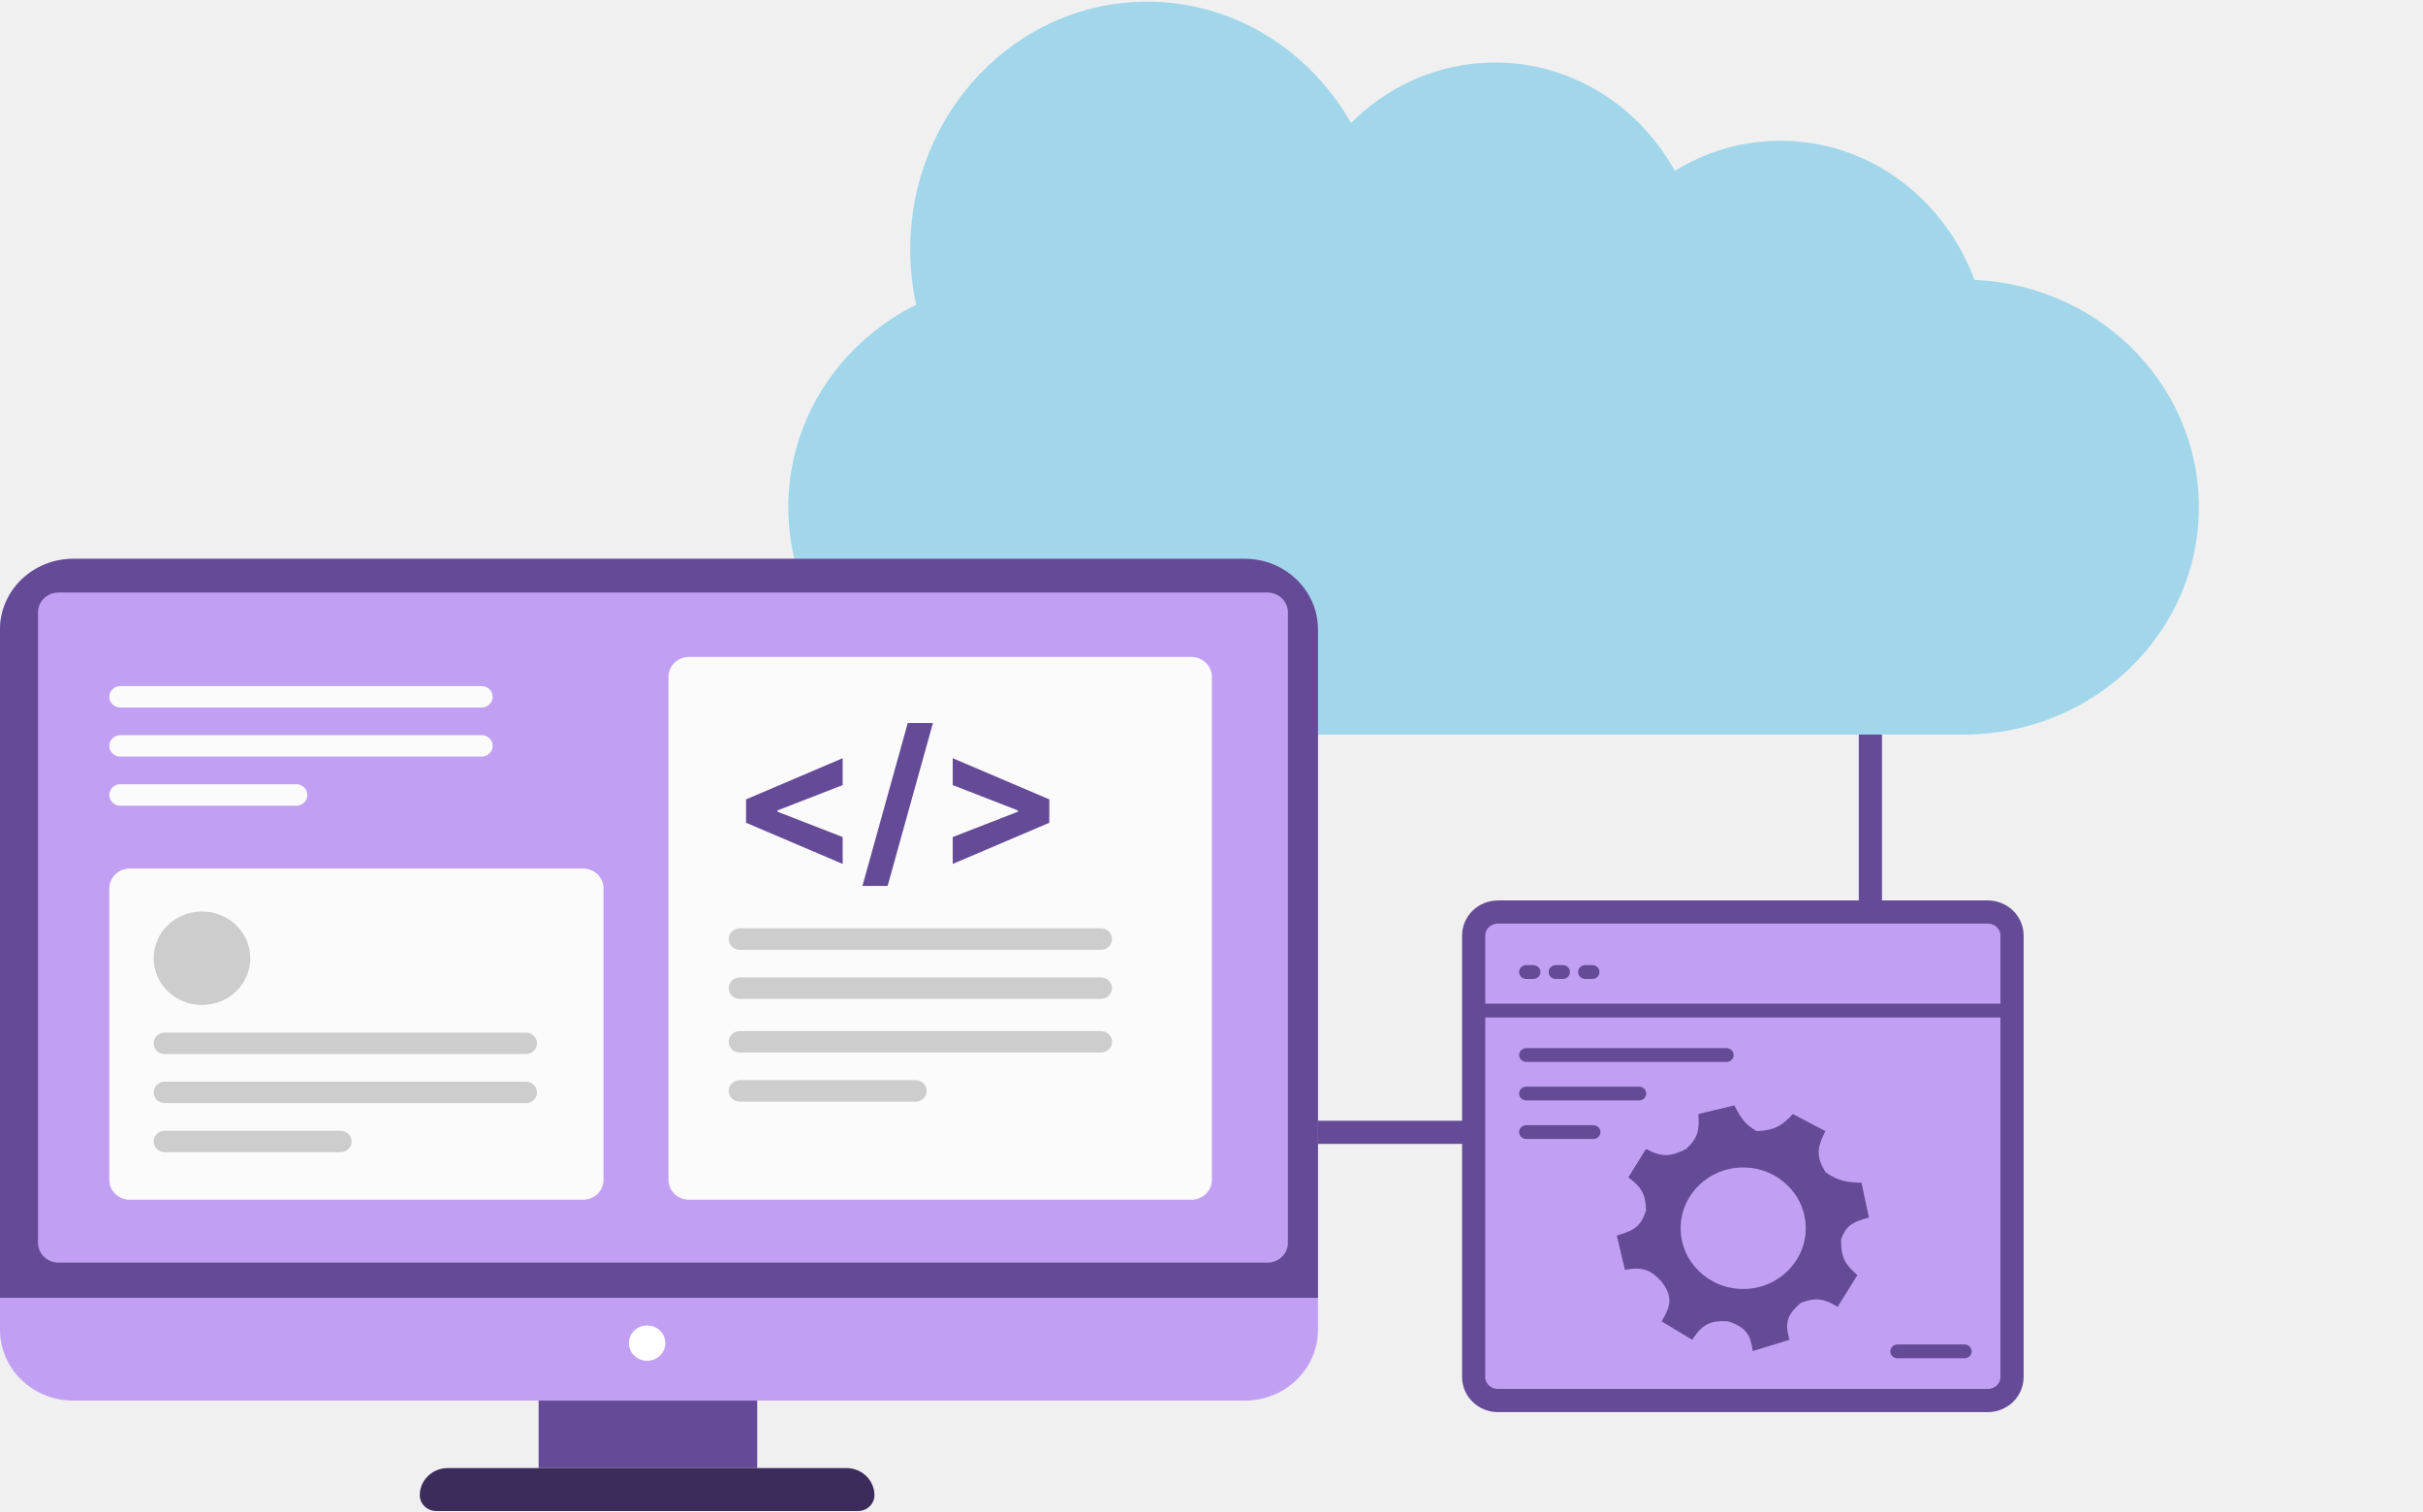
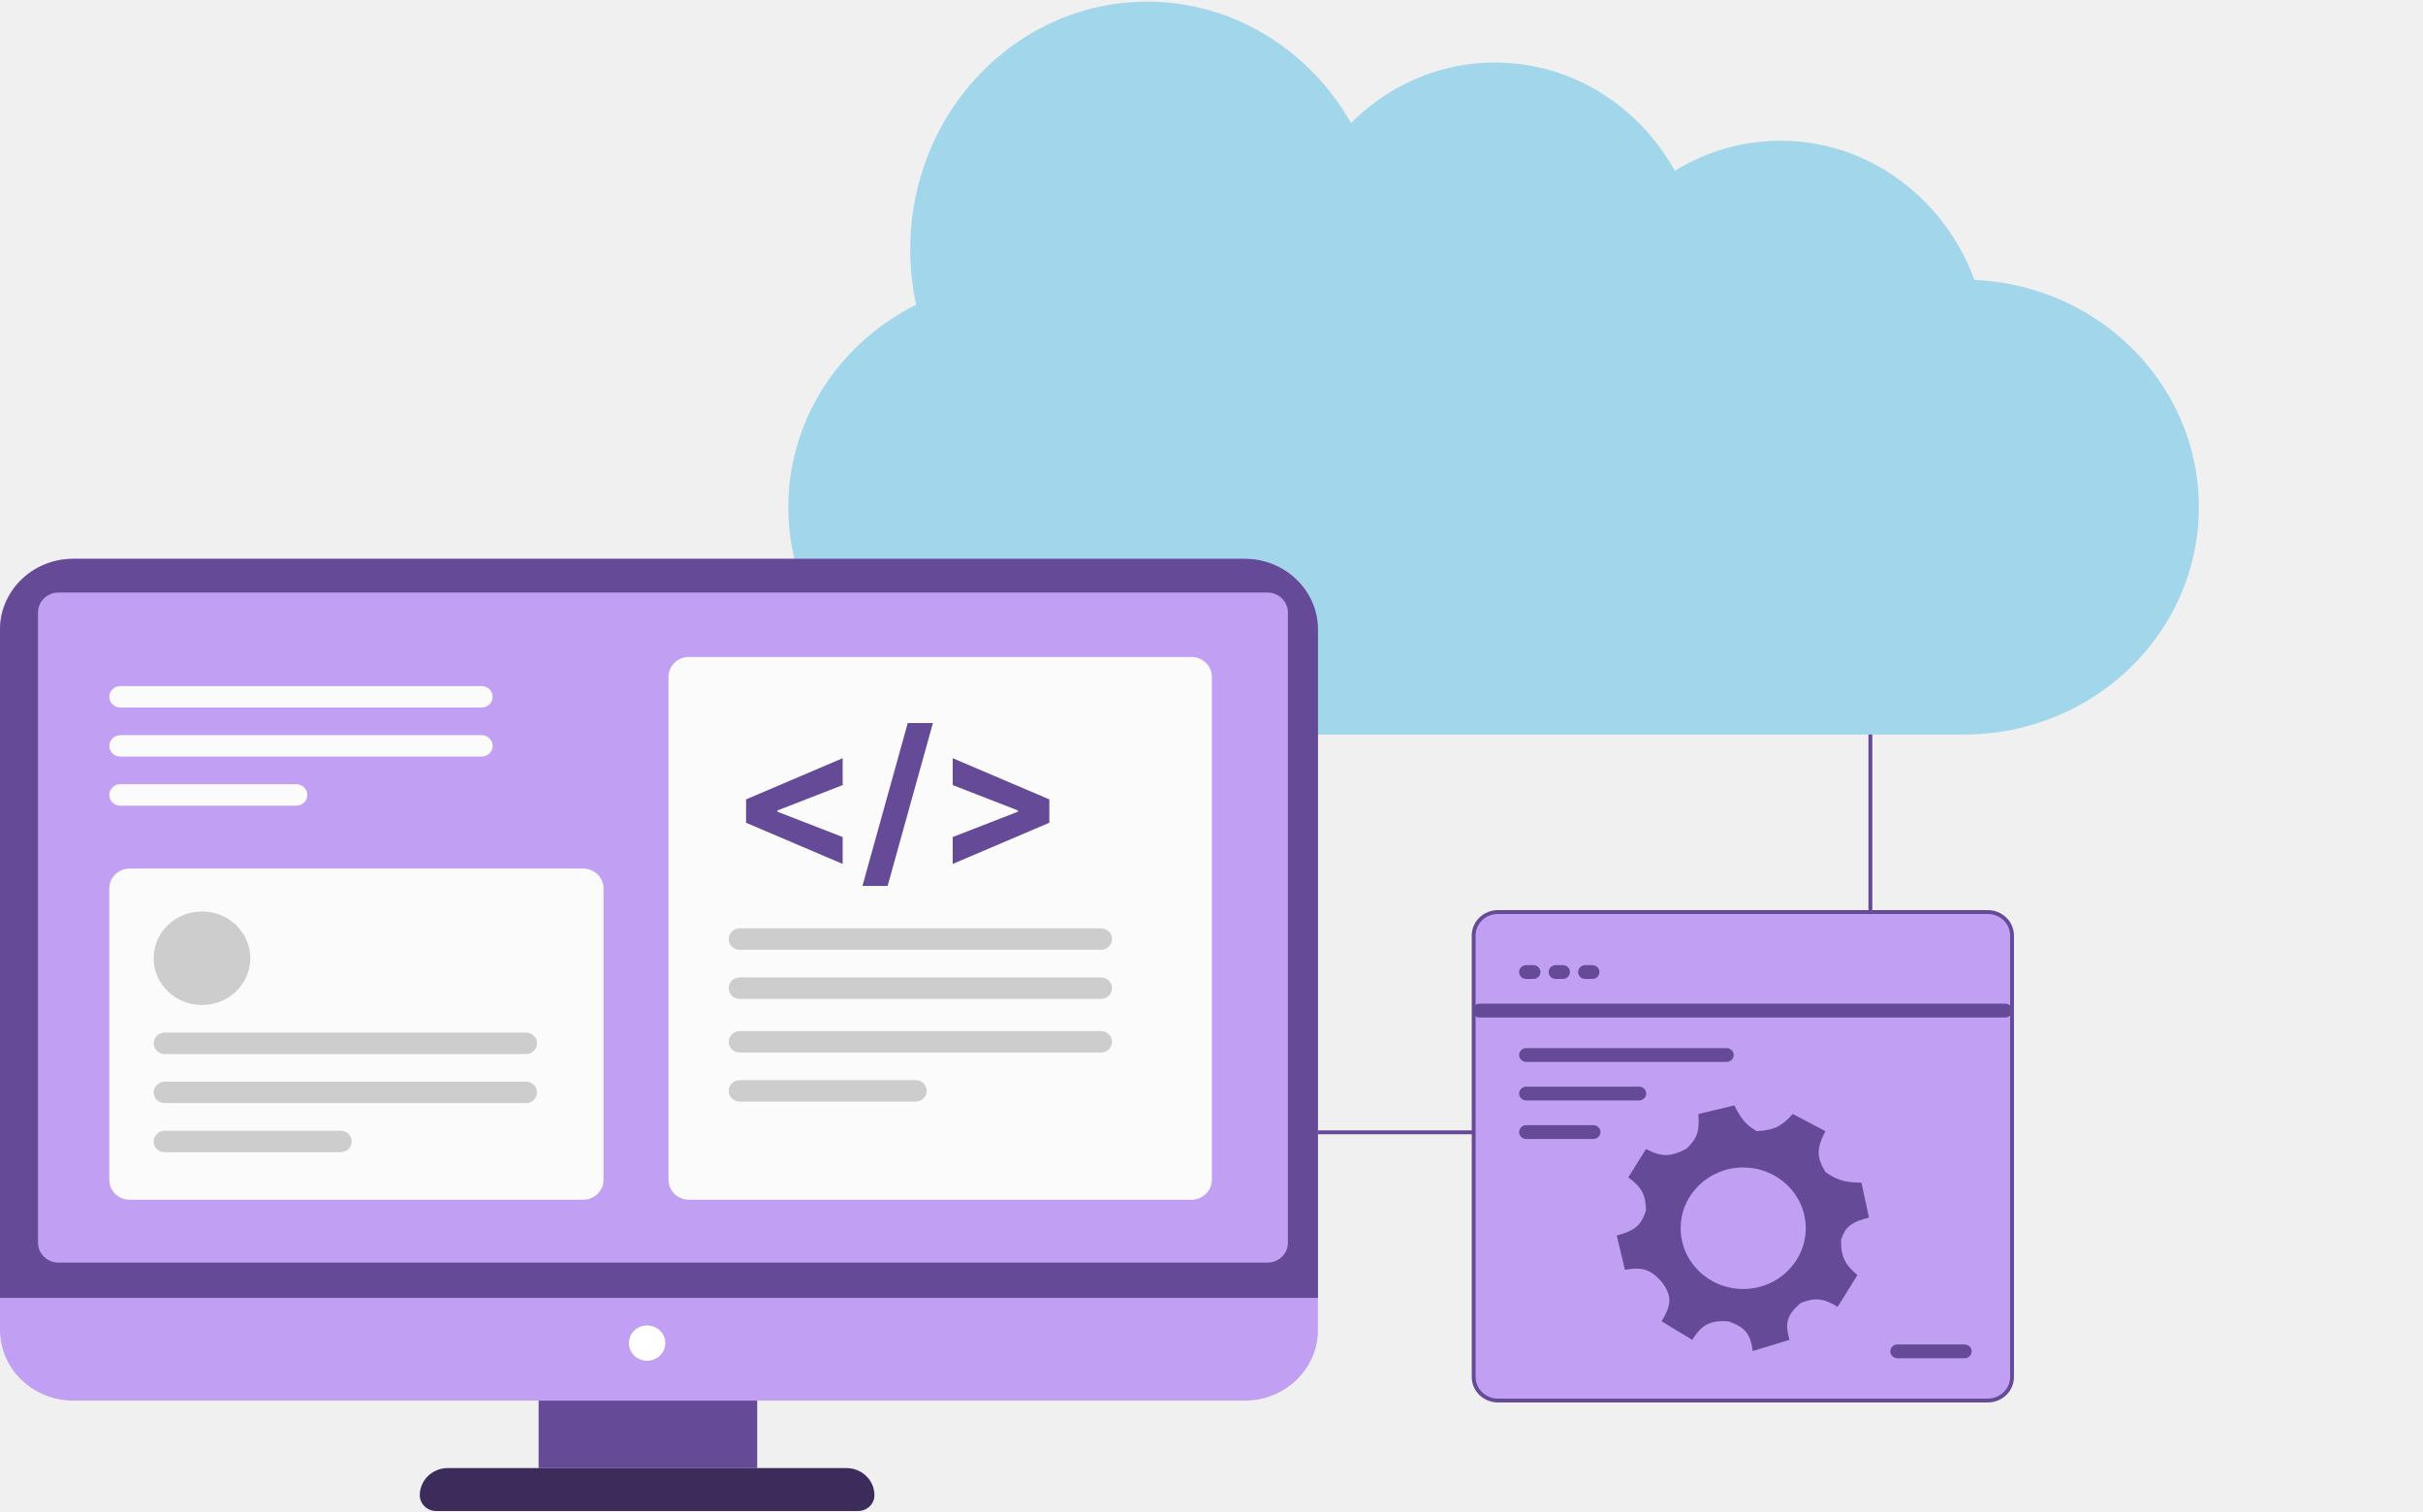
<svg xmlns="http://www.w3.org/2000/svg" width="627" height="391" viewBox="0 0 627 391" fill="none">
-   <path d="M341 293H484V153" stroke="#654B97" stroke-width="6" stroke-linecap="round" />
+   <path d="M341 293H484V153" stroke="#654B97" strokeWidth="6" strokeLinecap="round" />
  <path d="M508.211 72.391H264.789C231.216 72.391 204 98.734 204 131.229C204 163.724 231.216 190.067 264.789 190.067H508.211C541.784 190.067 569.001 163.724 569.001 131.229C569.001 98.734 541.784 72.391 508.211 72.391Z" fill="#A1D6EB" />
  <path d="M296.858 128.606C330.72 128.606 358.17 99.914 358.17 64.521C358.17 29.128 330.72 0.437 296.858 0.437C262.997 0.437 235.547 29.128 235.547 64.521C235.547 99.914 262.997 128.606 296.858 128.606Z" fill="#A1D6EB" />
  <path d="M386.86 128.606C416.563 128.606 440.642 103.438 440.642 72.391C440.642 41.345 416.563 16.177 386.86 16.177C357.157 16.177 333.078 41.345 333.078 72.391C333.078 103.438 357.157 128.606 386.86 128.606Z" fill="#A1D6EB" />
  <path d="M460.723 148.843C490.426 148.843 514.505 123.675 514.505 92.628C514.505 61.582 490.426 36.414 460.723 36.414C431.02 36.414 406.941 61.582 406.941 92.628C406.941 123.675 431.02 148.843 460.723 148.843Z" fill="#A1D6EB" />
  <path d="M0 162.933C0 152.808 8.48 144.6 18.941 144.6H322.114C332.576 144.6 341.055 152.808 341.055 162.933V344.089C341.055 354.215 332.576 362.423 322.114 362.423H18.941C8.48 362.423 0 354.215 0 344.089V162.933Z" fill="#C1A0F3" />
  <path d="M0 162.933C0 152.808 8.48 144.6 18.941 144.6H322.114C332.576 144.6 341.055 152.808 341.055 162.933V335.839H0V162.933Z" fill="#654B97" />
  <path d="M327.965 153.329H15.143C12.214 153.329 9.84 155.627 9.84 158.462V321.581C9.84 324.416 12.214 326.715 15.143 326.715H327.965C330.895 326.715 333.269 324.416 333.269 321.581V158.462C333.269 155.627 330.895 153.329 327.965 153.329Z" fill="#C1A0F3" />
  <path d="M150.878 224.746H33.589C30.66 224.746 28.285 227.044 28.285 229.879V305.314C28.285 308.149 30.66 310.447 33.589 310.447H150.878C153.807 310.447 156.181 308.149 156.181 305.314V229.879C156.181 227.044 153.807 224.746 150.878 224.746Z" fill="#FBFBFB" />
  <path d="M308.288 169.993H178.292C175.363 169.993 172.988 172.291 172.988 175.126V305.314C172.988 308.149 175.363 310.447 178.292 310.447H308.288C311.217 310.447 313.592 308.149 313.592 305.314V175.126C313.592 172.291 311.217 169.993 308.288 169.993Z" fill="#FBFBFB" />
  <path d="M52.264 260.058C59.169 260.058 64.767 254.64 64.767 247.957C64.767 241.273 59.169 235.855 52.264 235.855C45.359 235.855 39.762 241.273 39.762 247.957C39.762 254.64 45.359 260.058 52.264 260.058Z" fill="#CDCDCD" />
  <path d="M167.452 352.107C170.056 352.107 172.167 350.064 172.167 347.544C172.167 345.024 170.056 342.981 167.452 342.981C164.849 342.981 162.738 345.024 162.738 347.544C162.738 350.064 164.849 352.107 167.452 352.107Z" fill="white" />
  <path d="M136.094 267.199H42.631C41.046 267.199 39.762 268.443 39.762 269.977C39.762 271.511 41.046 272.754 42.631 272.754H136.094C137.678 272.754 138.963 271.511 138.963 269.977C138.963 268.443 137.678 267.199 136.094 267.199Z" fill="#CDCDCD" />
  <path d="M284.895 240.22H191.432C189.847 240.22 188.562 241.464 188.562 242.997C188.562 244.531 189.847 245.775 191.432 245.775H284.895C286.479 245.775 287.764 244.531 287.764 242.997C287.764 241.464 286.479 240.22 284.895 240.22Z" fill="#CDCDCD" />
  <path d="M124.617 177.531H31.155C29.57 177.531 28.285 178.775 28.285 180.308C28.285 181.842 29.57 183.086 31.155 183.086H124.617C126.202 183.086 127.487 181.842 127.487 180.308C127.487 178.775 126.202 177.531 124.617 177.531Z" fill="#FBFBFB" />
  <path d="M136.094 279.896H42.631C41.046 279.896 39.762 281.14 39.762 282.674C39.762 284.208 41.046 285.451 42.631 285.451H136.094C137.678 285.451 138.963 284.208 138.963 282.674C138.963 281.14 137.678 279.896 136.094 279.896Z" fill="#CDCDCD" />
  <path d="M284.895 252.916H191.432C189.847 252.916 188.562 254.16 188.562 255.694C188.562 257.227 189.847 258.471 191.432 258.471H284.895C286.479 258.471 287.764 257.227 287.764 255.694C287.764 254.16 286.479 252.916 284.895 252.916Z" fill="#CDCDCD" />
  <path d="M284.895 266.803H191.432C189.847 266.803 188.562 268.046 188.562 269.58C188.562 271.114 189.847 272.357 191.432 272.357H284.895C286.479 272.357 287.764 271.114 287.764 269.58C287.764 268.046 286.479 266.803 284.895 266.803Z" fill="#CDCDCD" />
  <path d="M124.617 190.228H31.155C29.57 190.228 28.285 191.471 28.285 193.005C28.285 194.539 29.57 195.783 31.155 195.783H124.617C126.202 195.783 127.487 194.539 127.487 193.005C127.487 191.471 126.202 190.228 124.617 190.228Z" fill="#FBFBFB" />
  <path d="M88.133 292.593H42.631C41.046 292.593 39.762 293.836 39.762 295.37C39.762 296.904 41.046 298.147 42.631 298.147H88.133C89.717 298.147 91.002 296.904 91.002 295.37C91.002 293.836 89.717 292.593 88.133 292.593Z" fill="#CDCDCD" />
  <path d="M236.933 279.5H191.432C189.847 279.5 188.562 280.743 188.562 282.277C188.562 283.811 189.847 285.054 191.432 285.054H236.933C238.518 285.054 239.803 283.811 239.803 282.277C239.803 280.743 238.518 279.5 236.933 279.5Z" fill="#CDCDCD" />
  <path d="M76.656 202.924H31.155C29.57 202.924 28.285 204.168 28.285 205.702C28.285 207.235 29.57 208.479 31.155 208.479H76.656C78.241 208.479 79.525 207.235 79.525 205.702C79.525 204.168 78.241 202.924 76.656 202.924Z" fill="#FBFBFB" />
  <path d="M195.944 362.423H139.375V379.88H195.944V362.423Z" fill="#654B97" />
  <path d="M108.629 386.897C108.629 383.021 111.875 379.88 115.878 379.88H219.028C223.031 379.88 226.276 383.021 226.276 386.897C226.276 389.157 224.384 390.99 222.048 390.99H112.857C110.522 390.99 108.629 389.157 108.629 386.897Z" fill="#3C2C5C" />
  <path d="M193.059 212.898V206.848L218.061 196.192V203.153L200.943 209.805L201.174 209.444V210.303L200.943 209.942L218.061 216.594V223.555L193.059 212.898ZM241.412 187.1L229.692 229.244H223.175L234.895 187.1H241.412ZM271.534 212.898L246.531 223.555V216.594L263.649 209.942L263.418 210.303V209.444L263.649 209.805L246.531 203.153V196.192L271.534 206.848V212.898Z" fill="#654B97" />
-   <path d="M514.374 236H387.622C384.155 236 381.344 238.721 381.344 242.077V356.324C381.344 359.68 384.155 362.401 387.622 362.401H514.374C517.842 362.401 520.653 359.68 520.653 356.324V242.077C520.653 238.721 517.842 236 514.374 236Z" fill="#C1A0F3" stroke="#654B97" stroke-width="6" />
-   <path fill-rule="evenodd" clip-rule="evenodd" d="M439.477 288.257L448.8 286.035C450.659 289.744 451.937 291.164 454.605 292.699C459.387 292.444 461.223 291.204 463.929 288.257L472.372 292.699C470.102 297.05 469.987 299.38 472.372 303.294C475.598 305.554 477.705 305.958 481.696 306.028L483.631 315.084C479.057 316.202 477.536 317.48 476.42 320.723C476.33 325.398 477.535 327.245 480.641 329.951L475.539 338.153C471.78 335.915 469.762 335.699 466.04 337.128C462.248 340.303 461.905 342.407 463.05 346.696L453.551 349.601C452.96 345.38 451.874 343.502 447.217 341.913C442.453 341.621 440.452 342.749 437.895 346.696L429.977 341.913C432.506 337.701 432.806 335.432 429.977 331.66C427.093 328.486 425.031 327.768 420.478 328.583L418.367 319.698C422.697 318.516 424.638 317.375 425.932 313.205C425.851 309.055 424.789 307.189 421.358 304.661L425.932 297.313C429.991 299.443 432.253 299.374 436.311 297.313C439.242 294.624 439.832 292.59 439.477 288.257ZM451.087 333.54C460.025 333.54 467.272 326.5 467.272 317.819C467.272 309.136 460.025 302.098 451.087 302.098C442.149 302.098 434.904 309.136 434.904 317.819C434.904 326.5 442.149 333.54 451.087 333.54Z" fill="#654B97" />
+   <path d="M514.374 236H387.622C384.155 236 381.344 238.721 381.344 242.077V356.324C381.344 359.68 384.155 362.401 387.622 362.401H514.374C517.842 362.401 520.653 359.68 520.653 356.324V242.077C520.653 238.721 517.842 236 514.374 236Z" fill="#C1A0F3" stroke="#654B97" strokeWidth="6" />
+   <path fillRule="evenodd" clipRule="evenodd" d="M439.477 288.257L448.8 286.035C450.659 289.744 451.937 291.164 454.605 292.699C459.387 292.444 461.223 291.204 463.929 288.257L472.372 292.699C470.102 297.05 469.987 299.38 472.372 303.294C475.598 305.554 477.705 305.958 481.696 306.028L483.631 315.084C479.057 316.202 477.536 317.48 476.42 320.723C476.33 325.398 477.535 327.245 480.641 329.951L475.539 338.153C471.78 335.915 469.762 335.699 466.04 337.128C462.248 340.303 461.905 342.407 463.05 346.696L453.551 349.601C452.96 345.38 451.874 343.502 447.217 341.913C442.453 341.621 440.452 342.749 437.895 346.696L429.977 341.913C432.506 337.701 432.806 335.432 429.977 331.66C427.093 328.486 425.031 327.768 420.478 328.583L418.367 319.698C422.697 318.516 424.638 317.375 425.932 313.205C425.851 309.055 424.789 307.189 421.358 304.661L425.932 297.313C429.991 299.443 432.253 299.374 436.311 297.313C439.242 294.624 439.832 292.59 439.477 288.257ZM451.087 333.54C460.025 333.54 467.272 326.5 467.272 317.819C467.272 309.136 460.025 302.098 451.087 302.098C442.149 302.098 434.904 309.136 434.904 317.819C434.904 326.5 442.149 333.54 451.087 333.54Z" fill="#654B97" />
  <path d="M518.89 259.706H382.849C381.828 259.706 381 260.507 381 261.495C381 262.484 381.828 263.285 382.849 263.285H518.89C519.911 263.285 520.738 262.484 520.738 261.495C520.738 260.507 519.911 259.706 518.89 259.706Z" fill="#654B97" />
  <path d="M424.148 281.178H394.95C393.929 281.178 393.102 281.979 393.102 282.968C393.102 283.956 393.929 284.757 394.95 284.757H424.148C425.169 284.757 425.997 283.956 425.997 282.968C425.997 281.979 425.169 281.178 424.148 281.178Z" fill="#654B97" />
  <path d="M446.78 271.209H394.95C393.929 271.209 393.102 272.01 393.102 272.998C393.102 273.986 393.929 274.787 394.95 274.787H446.78C447.801 274.787 448.628 273.986 448.628 272.998C448.628 272.01 447.801 271.209 446.78 271.209Z" fill="#654B97" />
  <path d="M412.306 291.148H394.95C393.929 291.148 393.102 291.949 393.102 292.938C393.102 293.926 393.929 294.727 394.95 294.727H412.306C413.327 294.727 414.154 293.926 414.154 292.938C414.154 291.949 413.327 291.148 412.306 291.148Z" fill="#654B97" />
  <path d="M396.779 249.736H394.95C393.929 249.736 393.102 250.537 393.102 251.526C393.102 252.514 393.929 253.315 394.95 253.315H396.779C397.8 253.315 398.628 252.514 398.628 251.526C398.628 250.537 397.8 249.736 396.779 249.736Z" fill="#654B97" />
  <path d="M404.412 249.736H402.583C401.562 249.736 400.734 250.537 400.734 251.526C400.734 252.514 401.562 253.315 402.583 253.315H404.412C405.433 253.315 406.261 252.514 406.261 251.526C406.261 250.537 405.433 249.736 404.412 249.736Z" fill="#654B97" />
  <path d="M412.045 249.736H410.216C409.195 249.736 408.367 250.537 408.367 251.526C408.367 252.514 409.195 253.315 410.216 253.315H412.045C413.066 253.315 413.894 252.514 413.894 251.526C413.894 250.537 413.066 249.736 412.045 249.736Z" fill="#654B97" />
  <path d="M508.36 347.897H491.005C489.984 347.897 489.156 348.698 489.156 349.687C489.156 350.675 489.984 351.476 491.005 351.476H508.36C509.381 351.476 510.209 350.675 510.209 349.687C510.209 348.698 509.381 347.897 508.36 347.897Z" fill="#654B97" />
</svg>
